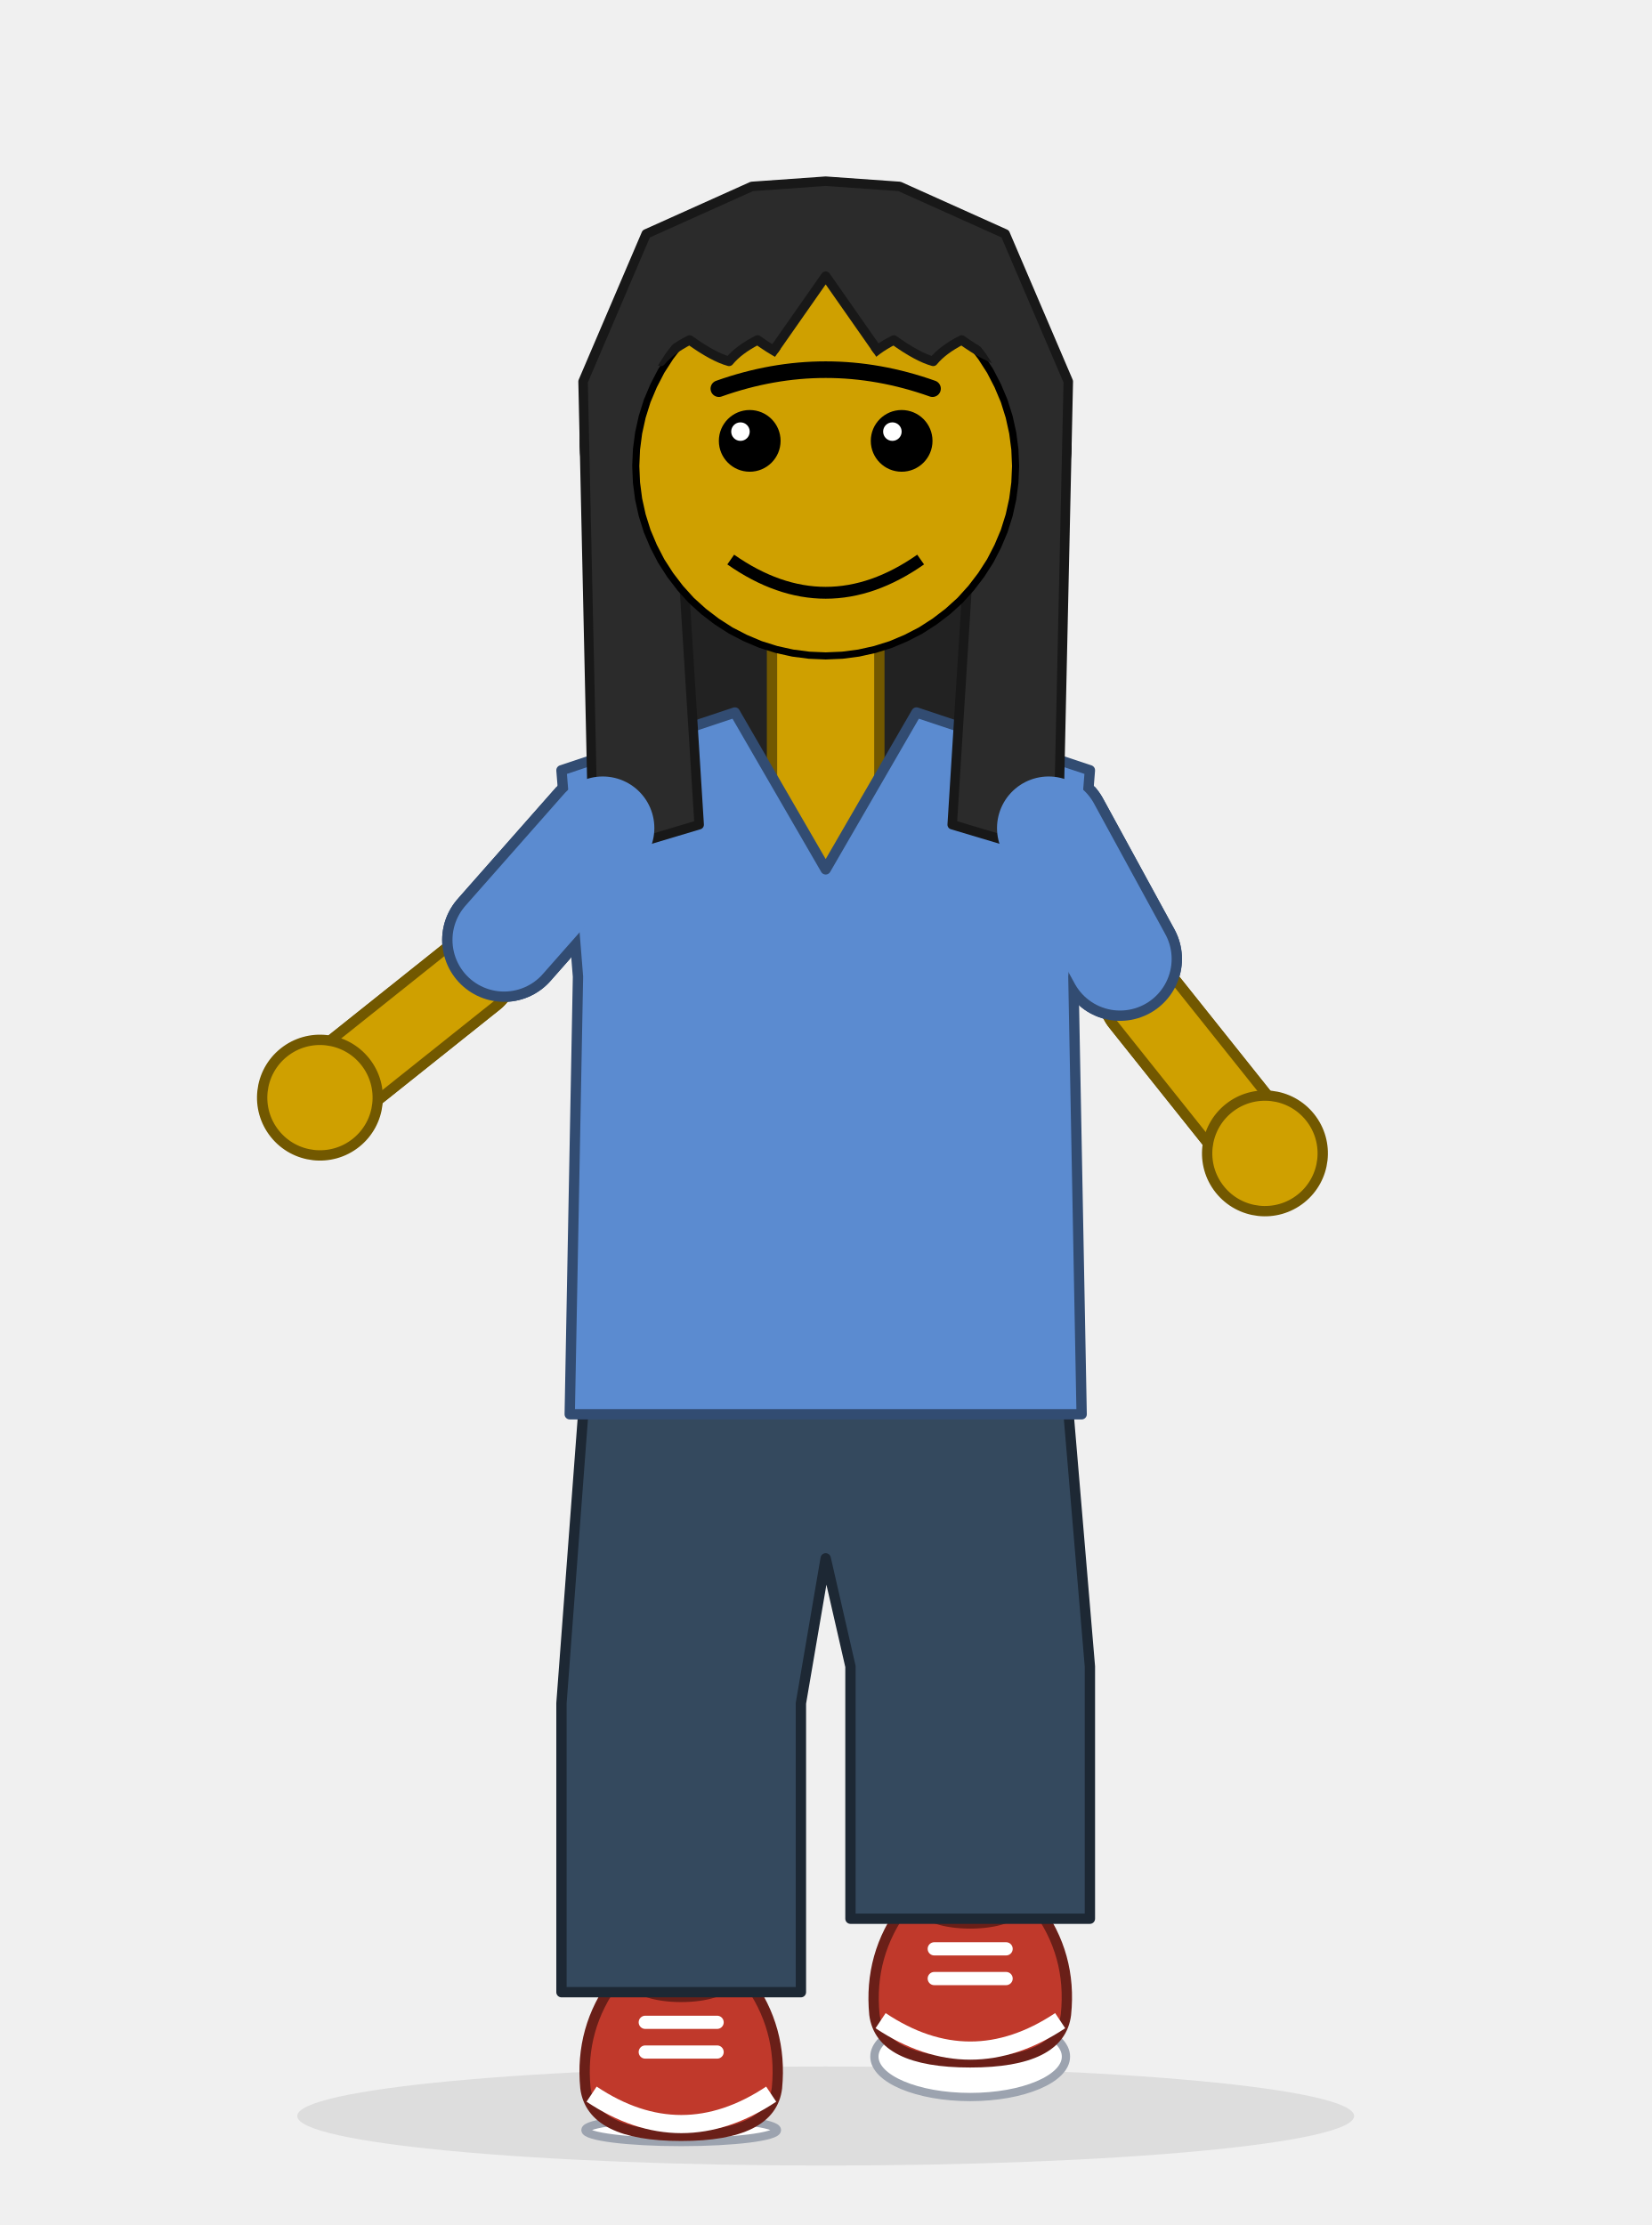
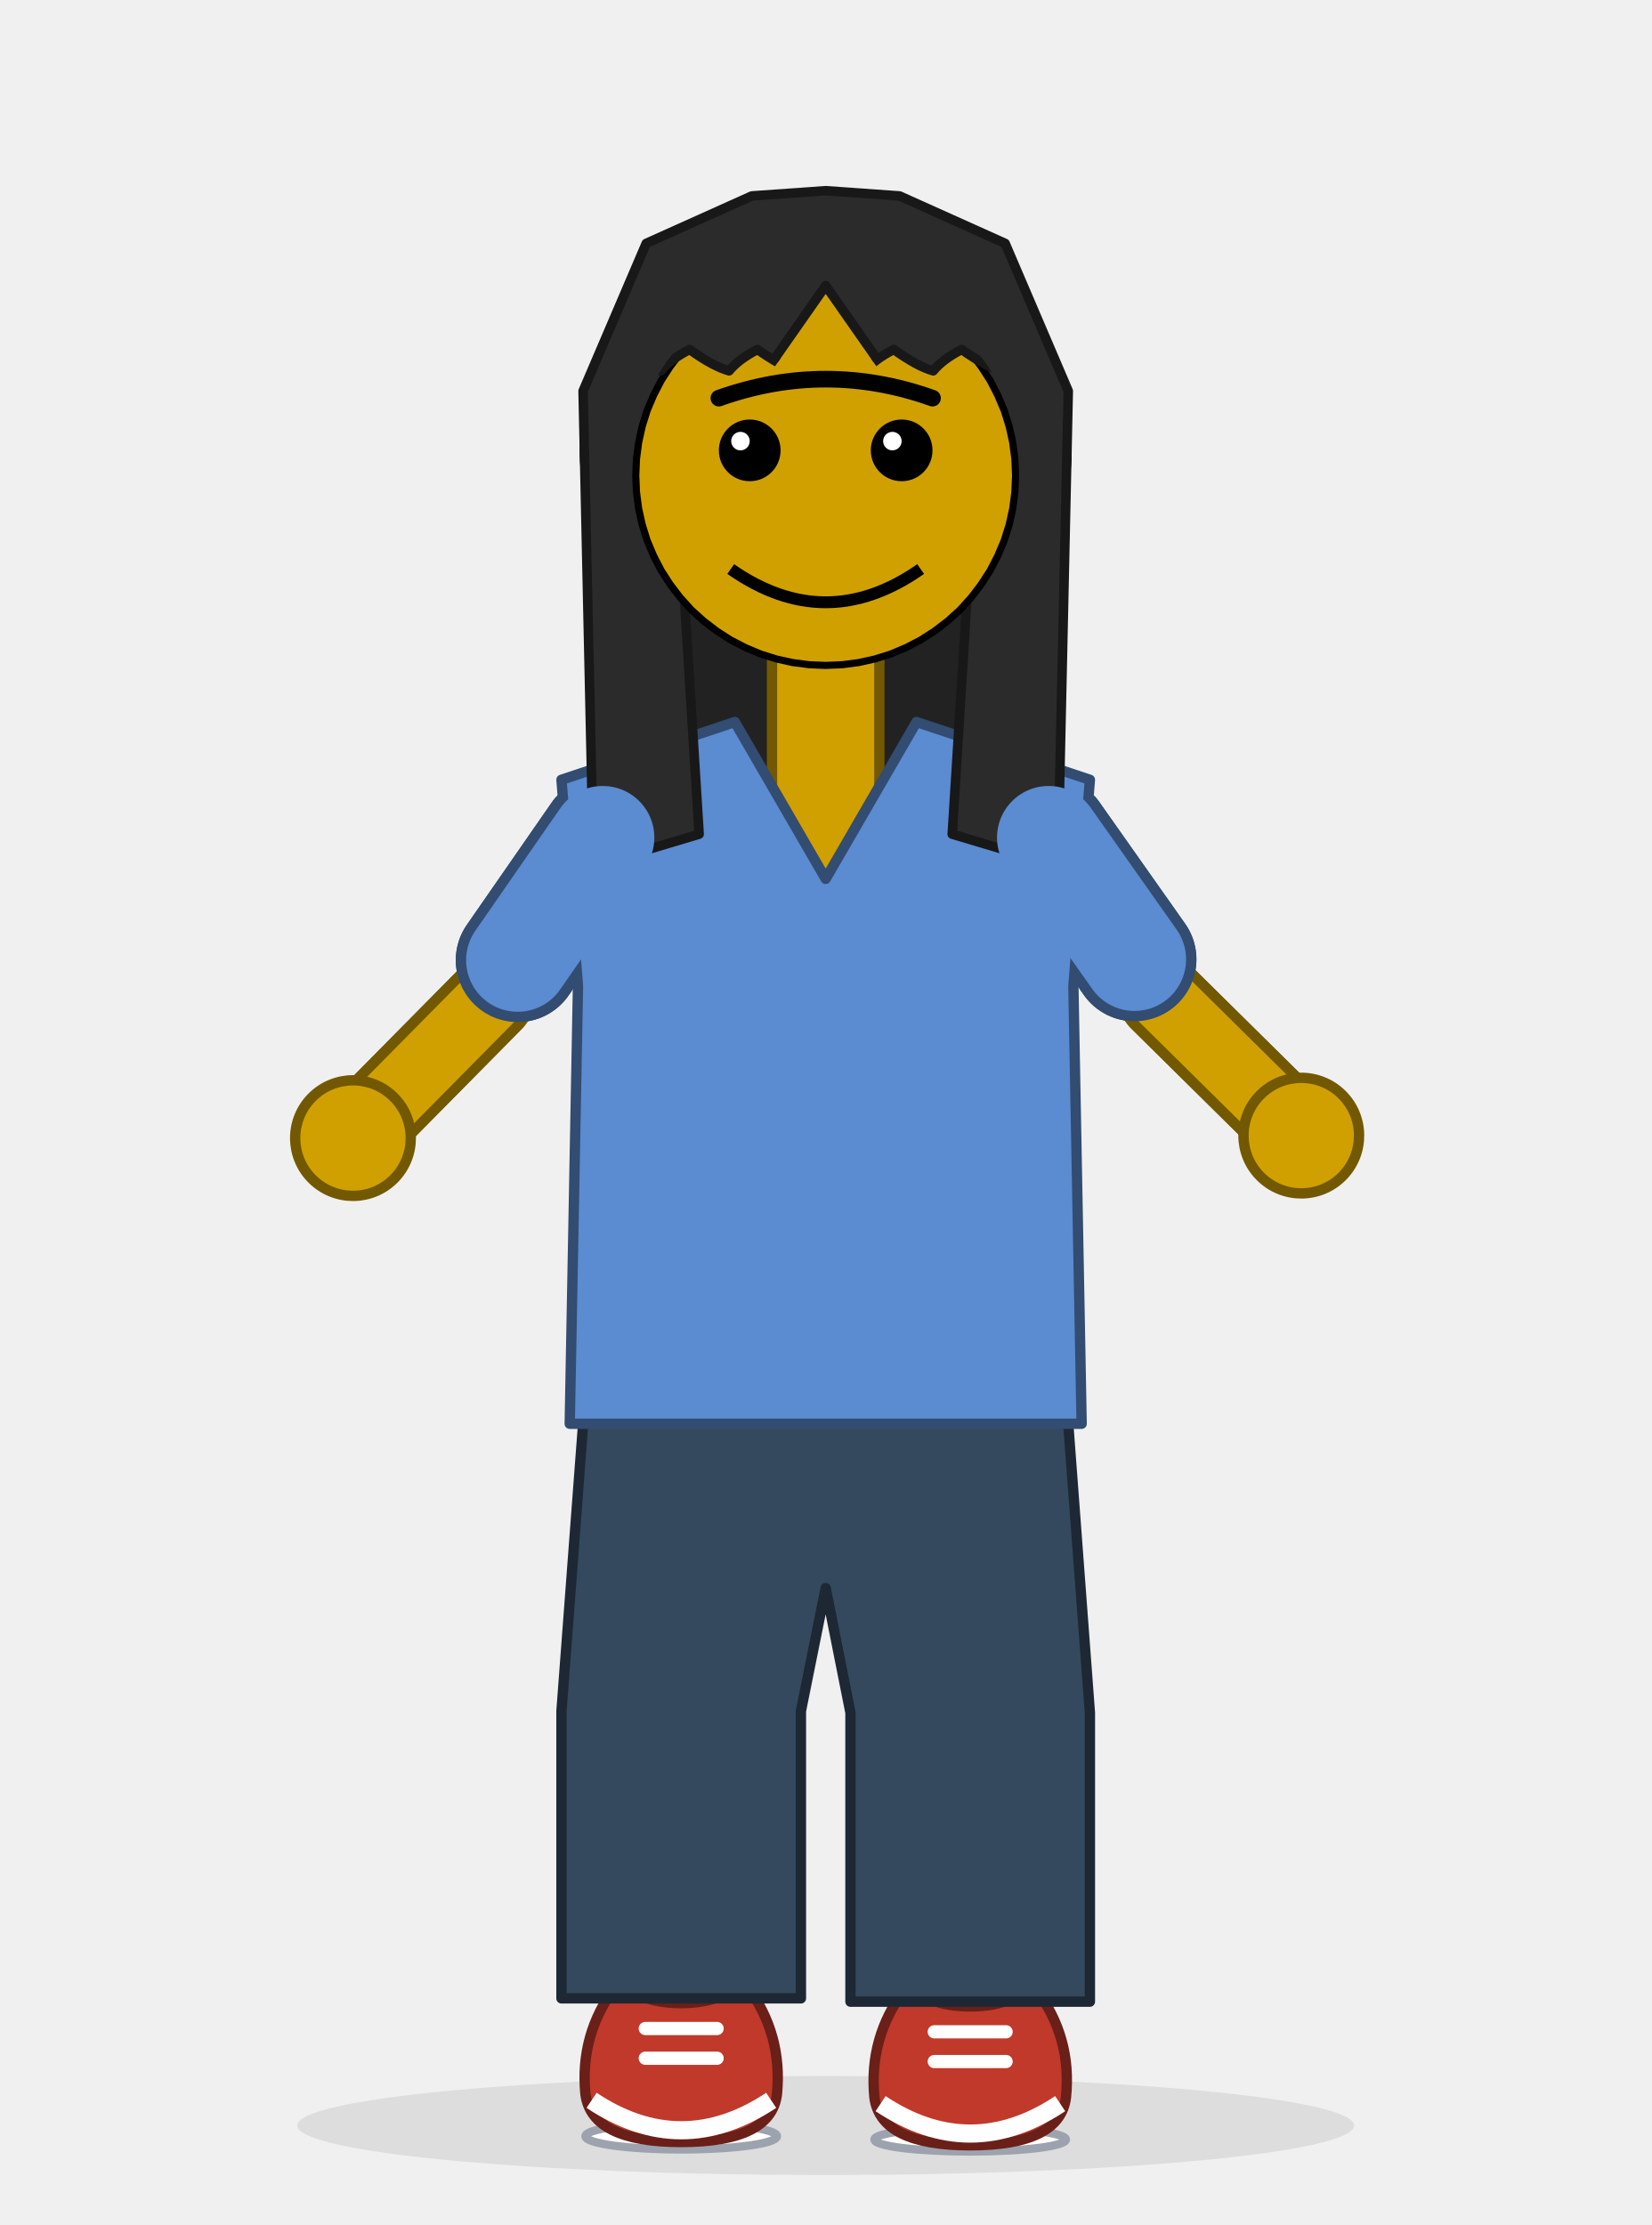
<svg xmlns="http://www.w3.org/2000/svg" id="pic" viewBox="-200 -195 400 539" width="400" height="539">
  <defs />
-   <g id="figure" transform="translate(0 320) scale(1.000) translate(0 -322.4)">
+   <g id="figure" transform="translate(0 320) scale(1.000) translate(0 -320.1)">
    <ellipse cx="0" cy="320" rx="128" ry="12" fill="#000" opacity="0.080" />
    <g transform="translate(-57.5 -143.3) scale(0.575)">
      <g transform="">
        <g transform="translate(100 110.6) scale(1.000 1.000) translate(-100 -110.6)">
          <polygon points="2.2,275 -2.2,75 24.4,12.8 68.9,-7.2 100,-9.4 131.1,-7.2 175.6,12.8 202.2,75 197.8,275" fill="#222222" stroke="#131313" stroke-width="3" stroke-linejoin="round" />
        </g>
      </g>
    </g>
-     <path d="M35 150 L35 211.1 L35 272.2" fill="none" stroke="#725800" stroke-width="25" stroke-linecap="round" stroke-linejoin="round" />
-     <path d="M35 150 L35 211.1 L35 272.2" fill="none" stroke="#cfa000" stroke-width="20" stroke-linecap="round" stroke-linejoin="round" />
-     <path d="M-35 150 L-35 220 L-35 290" fill="none" stroke="#725800" stroke-width="25" stroke-linecap="round" stroke-linejoin="round" />
-     <path d="M-35 150 L-35 220 L-35 290" fill="none" stroke="#cfa000" stroke-width="20" stroke-linecap="round" stroke-linejoin="round" />
-     <ellipse cx="35" cy="305.6" rx="23.2" ry="9.8" fill="#ffffff" stroke="#9ca3af" stroke-width="2" />
-     <path d="M19.1 269.3 L51 269.3 Q59.7 280.9 58.2 295.4 Q56.8 307 35 307 Q13.3 307 11.8 295.4 Q10.4 280.9 19.1 269.3 Z" fill="#c0392b" stroke="#6a1f18" stroke-width="2.5" stroke-linejoin="round" />
-     <ellipse cx="35" cy="270.8" rx="11.6" ry="3.8" fill="#6a1f18" />
-     <line x1="26.3" y1="279.5" x2="43.7" y2="279.5" stroke="#ffffff" stroke-width="3.2" stroke-linecap="round" />
-     <line x1="26.3" y1="286.7" x2="43.7" y2="286.7" stroke="#ffffff" stroke-width="3.2" stroke-linecap="round" />
-     <path d="M13.3 296.9 Q35 311.4 56.8 296.9" fill="none" stroke="#ffffff" stroke-width="4.4" />
-     <ellipse cx="-35" cy="323.4" rx="23.2" ry="2.9" fill="#ffffff" stroke="#9ca3af" stroke-width="2" />
-     <path d="M-50.9 287.1 L-19 287.1 Q-10.4 298.7 -11.8 313.2 Q-13.2 324.8 -35 324.8 Q-56.7 324.8 -58.2 313.2 Q-59.6 298.7 -50.9 287.1 Z" fill="#c0392b" stroke="#6a1f18" stroke-width="2.5" stroke-linejoin="round" />
-     <ellipse cx="-35" cy="288.6" rx="11.6" ry="3.8" fill="#6a1f18" />
-     <line x1="-43.7" y1="297.3" x2="-26.3" y2="297.3" stroke="#ffffff" stroke-width="3.2" stroke-linecap="round" />
-     <line x1="-43.7" y1="304.5" x2="-26.3" y2="304.5" stroke="#ffffff" stroke-width="3.2" stroke-linecap="round" />
-     <path d="M-56.7 314.7 Q-35 329.2 -13.2 314.7" fill="none" stroke="#ffffff" stroke-width="4.4" />
-     <polygon points="-58,140 58,140 64,211.1 64,272.2 6,272.2 6,211.1 0,184.9 -6,220 -6,290 -64,290 -64,220" fill="#34495e" stroke="#1d2834" stroke-width="2.5" stroke-linejoin="round" />
+     <path d="M35 150 L35 220 L35 290" fill="none" stroke="#725800" stroke-width="25" stroke-linecap="round" stroke-linejoin="round" />
+     <path d="M35 150 L35 220 L35 290" fill="none" stroke="#cfa000" stroke-width="20" stroke-linecap="round" stroke-linejoin="round" />
+     <path d="M-35 150 L-35 219.6 L-35 289.2" fill="none" stroke="#725800" stroke-width="25" stroke-linecap="round" stroke-linejoin="round" />
+     <path d="M-35 150 L-35 219.6 L-35 289.2" fill="none" stroke="#cfa000" stroke-width="20" stroke-linecap="round" stroke-linejoin="round" />
+     <ellipse cx="35" cy="323.4" rx="23.2" ry="2.9" fill="#ffffff" stroke="#9ca3af" stroke-width="2" />
+     <path d="M19.1 287.1 L51 287.1 Q59.7 298.7 58.2 313.2 Q56.8 324.8 35 324.8 Q13.3 324.8 11.8 313.2 Q10.4 298.7 19.1 287.1 Z" fill="#c0392b" stroke="#6a1f18" stroke-width="2.5" stroke-linejoin="round" />
+     <ellipse cx="35" cy="288.6" rx="11.6" ry="3.8" fill="#6a1f18" />
+     <line x1="26.3" y1="297.3" x2="43.7" y2="297.3" stroke="#ffffff" stroke-width="3.2" stroke-linecap="round" />
+     <line x1="26.3" y1="304.5" x2="43.7" y2="304.5" stroke="#ffffff" stroke-width="3.2" stroke-linecap="round" />
+     <path d="M13.3 314.7 Q35 329.2 56.8 314.7" fill="none" stroke="#ffffff" stroke-width="4.4" />
+     <ellipse cx="-35" cy="322.6" rx="23.2" ry="3.2" fill="#ffffff" stroke="#9ca3af" stroke-width="2" />
+     <path d="M-50.9 286.3 L-19 286.3 Q-10.4 297.9 -11.8 312.4 Q-13.2 324 -35 324 Q-56.7 324 -58.2 312.4 Q-59.6 297.9 -50.9 286.3 Z" fill="#c0392b" stroke="#6a1f18" stroke-width="2.5" stroke-linejoin="round" />
+     <ellipse cx="-35" cy="287.8" rx="11.6" ry="3.8" fill="#6a1f18" />
+     <line x1="-43.7" y1="296.5" x2="-26.3" y2="296.5" stroke="#ffffff" stroke-width="3.2" stroke-linecap="round" />
+     <line x1="-43.7" y1="303.7" x2="-26.3" y2="303.7" stroke="#ffffff" stroke-width="3.2" stroke-linecap="round" />
+     <path d="M-56.7 313.9 Q-35 328.4 -13.2 313.9" fill="none" stroke="#ffffff" stroke-width="4.4" />
+     <polygon points="-58,140 58,140 64,220 64,290 6,290 6,220 0,189.8 -6,219.6 -6,289.2 -64,289.2 -64,219.6" fill="#34495e" stroke="#1d2834" stroke-width="2.5" stroke-linejoin="round" />
    <rect x="-13" y="-42" width="26" height="66" rx="4" fill="#cfa000" stroke="#725800" stroke-width="2.5" />
-     <path d="M54 8 L76.8 49.7 L106.4 86.8" fill="none" stroke="#725800" stroke-width="21" stroke-linecap="round" stroke-linejoin="round" />
-     <path d="M54 8 L76.8 49.7 L106.4 86.8" fill="none" stroke="#cfa000" stroke-width="16" stroke-linecap="round" stroke-linejoin="round" />
-     <path d="M-54 8 L-85.4 43.7 L-122.5 73.3" fill="none" stroke="#725800" stroke-width="21" stroke-linecap="round" stroke-linejoin="round" />
-     <path d="M-54 8 L-85.4 43.7 L-122.5 73.3" fill="none" stroke="#cfa000" stroke-width="16" stroke-linecap="round" stroke-linejoin="round" />
-     <line x1="54" y1="8" x2="71.3" y2="39.7" stroke="#324c72" stroke-width="30" stroke-linecap="round" />
-     <line x1="-54" y1="8" x2="-77.9" y2="35.1" stroke="#324c72" stroke-width="30" stroke-linecap="round" />
+     <path d="M54 8 L81.4 46.8 L115.2 80.2" fill="none" stroke="#725800" stroke-width="21" stroke-linecap="round" stroke-linejoin="round" />
+     <path d="M54 8 L81.4 46.8 L115.2 80.2" fill="none" stroke="#cfa000" stroke-width="16" stroke-linecap="round" stroke-linejoin="round" />
+     <path d="M-54 8 L-81.1 47 L-114.5 80.8" fill="none" stroke="#725800" stroke-width="21" stroke-linecap="round" stroke-linejoin="round" />
+     <path d="M-54 8 L-81.1 47 L-114.5 80.8" fill="none" stroke="#cfa000" stroke-width="16" stroke-linecap="round" stroke-linejoin="round" />
+     <line x1="54" y1="8" x2="74.8" y2="37.5" stroke="#324c72" stroke-width="30" stroke-linecap="round" />
+     <line x1="-54" y1="8" x2="-74.6" y2="37.7" stroke="#324c72" stroke-width="30" stroke-linecap="round" />
    <polygon points="-22,-20 0,18 22,-20 64,-6 60,44 62,150 -62,150 -60,44 -64,-6" fill="#5b8bd0" stroke="#324c72" stroke-width="2.5" stroke-linejoin="round" />
    <g transform="translate(-57.5 -143.3) scale(0.575)">
      <path d="M26 87.5 Q21.8 79 9.2 80 Q-3.4 82.5 -2 105 Q-0.6 122.5 7.8 129 Q10.6 141 17.6 139 Q22.7 136 21.8 128 L26 125 Z" fill="#cfa000" stroke="black" stroke-width="3" stroke-linejoin="round" />
      <path d="M17.6 92.5 Q5 90 5.9 110 Q6.4 120 13.4 124" fill="none" stroke="#725800" stroke-width="2.5" stroke-linecap="round" />
      <path d="M174 87.5 Q178.2 79 190.8 80 Q203.4 82.5 202 105 Q200.6 122.5 192.2 129 Q189.4 141 182.4 139 Q177.3 136 178.2 128 L174 125 Z" fill="#cfa000" stroke="black" stroke-width="3" stroke-linejoin="round" />
      <path d="M182.4 92.5 Q195 90 194.1 110 Q193.6 120 186.6 124" fill="none" stroke="#725800" stroke-width="2.5" stroke-linecap="round" />
    </g>
    <g transform="translate(-57.5 -143.3) scale(0.575)">
      <g transform="">
        <g transform="translate(100 110.6) scale(1.000 1.000) translate(-100 -110.6)">
          <polygon points="2.2,275 -2.2,75 24.4,12.8 68.9,-7.2 100,-9.4 131.1,-7.2 175.6,12.8 202.2,75 197.8,275 153.3,261.7 162.2,119.5 100,30.6 37.8,119.5 46.7,261.7" fill="#2b2b2b" stroke="#181818" stroke-width="4" stroke-linejoin="round" />
        </g>
      </g>
    </g>
    <g transform="translate(-57.5 -143.3) scale(0.575)">
      <defs>
        <clipPath id="above-crack">
          <rect x="-2000" y="-4000" width="4200" height="4060" />
        </clipPath>
        <clipPath id="below-crack">
          <rect x="-2000" y="60" width="4200" height="4000" />
        </clipPath>
      </defs>
      <path d="M180 110.6 L179.7 117.6 L178.8 124.5 L177.3 131.3 L175.2 138 L172.5 144.4 L169.3 150.6 L165.5 156.5 L161.3 162 L156.6 167.2 L151.4 171.9 L145.9 176.1 L140 179.9 L133.8 183.1 L127.4 185.8 L120.7 187.9 L113.9 189.4 L107 190.3 L100 190.6 L93 190.3 L86.1 189.4 L79.3 187.9 L72.6 185.8 L66.2 183.1 L60 179.9 L54.1 176.1 L48.6 171.9 L43.4 167.2 L38.7 162 L34.5 156.5 L30.7 150.6 L27.5 144.4 L24.8 138 L22.7 131.3 L21.2 124.5 L20.3 117.6 L20 110.6 L20.3 103.6 L21.2 96.7 L22.7 89.9 L24.8 83.2 L27.5 76.8 L30.7 70.6 L34.5 64.7 L38.7 59.2 L43.4 54 L48.6 49.3 L54.1 45.1 L60 41.3 L66.2 38.1 L72.6 35.4 L79.3 33.3 L86.1 31.8 L93 30.9 L100 30.6 L107 30.9 L113.9 31.8 L120.7 33.3 L127.4 35.4 L133.8 38.1 L140 41.3 L145.9 45.1 L151.4 49.3 L156.6 54 L161.3 59.2 L165.5 64.7 L169.3 70.6 L172.5 76.8 L175.2 83.2 L177.3 89.9 L178.8 96.7 L179.7 103.6 Z" fill="#cfa000" stroke="black" stroke-width="3" />
    </g>
    <g transform="translate(-57.5 -143.3) scale(0.575)">
      <g transform="translate(0 0)">
        <g transform="rotate(0 68 100) translate(68 100) scale(1 1.000) translate(-68 -100)">
          <circle cx="68" cy="100" r="13" fill="#000000" />
        </g>
        <circle cx="64.1" cy="96.1" r="3.9" fill="#ffffff" />
        <g transform="rotate(0 132 100) translate(132 100) scale(1 1.000) translate(-132 -100)">
          <circle cx="132" cy="100" r="13" fill="#000000" />
        </g>
        <circle cx="128.1" cy="96.1" r="3.9" fill="#ffffff" />
      </g>
    </g>
    <g transform="translate(-57.5 -143.3) scale(0.575)">
      <path d="M55 78 Q100 62 145 78" stroke="black" fill="none" stroke-width="7" stroke-linecap="round" />
      <g transform="translate(100 150) scale(1.000 1.000) translate(-100 -150)">
        <path d="M60 150 Q100 178 140 150" stroke="black" fill="none" stroke-width="5" stroke-linejoin="round" />
      </g>
    </g>
    <g transform="translate(-57.5 -143.3) scale(0.575)">
      <defs>
        <clipPath id="bangs-head">
          <path d="M180 110.6 L179.7 117.6 L178.8 124.5 L177.3 131.3 L175.2 138 L172.5 144.4 L169.3 150.6 L165.5 156.5 L161.3 162 L156.6 167.2 L151.4 171.9 L145.9 176.1 L140 179.9 L133.8 183.1 L127.4 185.8 L120.7 187.9 L113.9 189.4 L107 190.3 L100 190.6 L93 190.3 L86.1 189.4 L79.3 187.9 L72.6 185.8 L66.2 183.1 L60 179.9 L54.1 176.1 L48.6 171.9 L43.4 167.2 L38.7 162 L34.5 156.5 L30.7 150.6 L27.5 144.4 L24.8 138 L22.7 131.3 L21.2 124.5 L20.3 117.6 L20 110.6 L20.3 103.6 L21.2 96.7 L22.7 89.9 L24.8 83.2 L27.5 76.8 L30.7 70.6 L34.5 64.7 L38.7 59.2 L43.4 54 L48.6 49.3 L54.1 45.1 L60 41.3 L66.2 38.1 L72.6 35.4 L79.3 33.3 L86.1 31.8 L93 30.9 L100 30.6 L107 30.9 L113.9 31.8 L120.7 33.3 L127.4 35.4 L133.8 38.1 L140 41.3 L145.9 45.1 L151.4 49.3 L156.6 54 L161.3 59.2 L165.5 64.7 L169.3 70.6 L172.5 76.8 L175.2 83.2 L177.3 89.9 L178.8 96.7 L179.7 103.6 Z" transform="translate(100 110.6) scale(1.0313 1.0313) translate(-100 -110.6)" />
        </clipPath>
        <clipPath id="bangs-above">
          <path d="M-386 57.5 L14 57.5 Q24 64.7 30.6 66.5 Q34.6 61.6 42.7 57.5 Q52.7 64.7 59.3 66.5 Q63.3 61.6 71.3 57.5 Q81.4 64.7 88 66.5 Q92 61.6 100 57.5 Q110 64.7 116.6 66.5 Q120.6 61.6 128.7 57.5 Q138.7 64.7 145.3 66.5 Q149.3 61.6 157.3 57.5 Q167.4 64.7 174 66.5 Q178 61.6 186 57.5 L586 57.5 V-3000 H-386 Z" />
        </clipPath>
        <mask id="bangs-hair" maskUnits="userSpaceOnUse" x="-3000" y="-3000" width="6000" height="6000">
          <g transform="translate(100 110.6) scale(1.000 1.000) translate(-100 -110.6)">
            <polygon points="2.2,275 -2.2,75 24.4,12.8 68.9,-7.2 100,-9.4 131.1,-7.2 175.6,12.8 202.2,75 197.8,275 153.3,261.7 162.2,119.5 100,30.6 37.8,119.5 46.7,261.7" fill="#ffffff" stroke="#ffffff" stroke-width="4" stroke-linejoin="round" />
          </g>
        </mask>
      </defs>
      <g clip-path="url(#bangs-head)">
        <g clip-path="url(#bangs-above)">
          <g transform="translate(100 110.6) scale(1.000 1.000) translate(-100 -110.6)">
            <polygon points="2.2,275 -2.2,75 24.4,12.8 68.9,-7.2 100,-9.4 131.1,-7.2 175.6,12.8 202.2,75 197.8,275 153.3,261.7 162.2,119.5 100,30.6 37.8,119.5 46.7,261.7" fill="#2b2b2b" stroke="#181818" stroke-width="4" stroke-linejoin="round" />
          </g>
        </g>
        <path d="M14 57.5 Q24 64.7 30.6 66.5 Q34.6 61.6 42.7 57.5 Q52.7 64.7 59.3 66.5 Q63.3 61.6 71.3 57.5 Q81.4 64.7 88 66.5 Q92 61.6 100 57.5 Q110 64.7 116.6 66.5 Q120.6 61.6 128.7 57.5 Q138.7 64.7 145.3 66.5 Q149.3 61.6 157.3 57.5 Q167.4 64.7 174 66.5 Q178 61.6 186 57.5" fill="none" stroke="#181818" stroke-width="4" stroke-linejoin="round" stroke-linecap="round" mask="url(#bangs-hair)" />
      </g>
    </g>
    <clipPath id="off-body">
      <path clip-rule="evenodd" d="M-5000 -5000 H5000 V5000 H-5000 Z M-21.3,-21.8 L0,15 L21.3,-21.8 L65.6,-7.1 L61.5,44 L63.5,151.5 L-63.5,151.5 L-61.5,44 L-65.6,-7.1 Z" />
    </clipPath>
    <g clip-path="url(#off-body)">
-       <path d="M54 8 L76.8 49.7 L106.4 86.8" fill="none" stroke="#725800" stroke-width="21" stroke-linecap="round" stroke-linejoin="round" />
-       <path d="M54 8 L76.8 49.7 L106.4 86.8" fill="none" stroke="#cfa000" stroke-width="16" stroke-linecap="round" stroke-linejoin="round" />
-       <path d="M-54 8 L-85.4 43.7 L-122.5 73.3" fill="none" stroke="#725800" stroke-width="21" stroke-linecap="round" stroke-linejoin="round" />
-       <path d="M-54 8 L-85.4 43.7 L-122.5 73.3" fill="none" stroke="#cfa000" stroke-width="16" stroke-linecap="round" stroke-linejoin="round" />
-       <line x1="54" y1="8" x2="71.3" y2="39.7" stroke="#324c72" stroke-width="30" stroke-linecap="round" />
-       <line x1="-54" y1="8" x2="-77.9" y2="35.1" stroke="#324c72" stroke-width="30" stroke-linecap="round" />
+       <path d="M54 8 L81.4 46.8 L115.2 80.2" fill="none" stroke="#725800" stroke-width="21" stroke-linecap="round" stroke-linejoin="round" />
+       <path d="M54 8 L81.4 46.8 L115.2 80.2" fill="none" stroke="#cfa000" stroke-width="16" stroke-linecap="round" stroke-linejoin="round" />
+       <path d="M-54 8 L-81.1 47 L-114.5 80.8" fill="none" stroke="#725800" stroke-width="21" stroke-linecap="round" stroke-linejoin="round" />
+       <path d="M-54 8 L-81.1 47 L-114.5 80.8" fill="none" stroke="#cfa000" stroke-width="16" stroke-linecap="round" stroke-linejoin="round" />
+       <line x1="54" y1="8" x2="74.8" y2="37.5" stroke="#324c72" stroke-width="30" stroke-linecap="round" />
+       <line x1="-54" y1="8" x2="-74.6" y2="37.7" stroke="#324c72" stroke-width="30" stroke-linecap="round" />
    </g>
-     <line x1="54" y1="8" x2="71.3" y2="39.7" stroke="#5b8bd0" stroke-width="25" stroke-linecap="round" />
-     <line x1="-54" y1="8" x2="-77.9" y2="35.1" stroke="#5b8bd0" stroke-width="25" stroke-linecap="round" />
-     <g transform="translate(106.4 86.8) rotate(51.4) scale(1 1)">
+     <line x1="54" y1="8" x2="74.8" y2="37.5" stroke="#5b8bd0" stroke-width="25" stroke-linecap="round" />
+     <line x1="-54" y1="8" x2="-74.6" y2="37.7" stroke="#5b8bd0" stroke-width="25" stroke-linecap="round" />
+     <g transform="translate(115.2 80.2) rotate(44.7) scale(1 1)">
      <circle r="14" fill="#cfa000" stroke="#725800" stroke-width="2.5" />
    </g>
-     <g transform="translate(-122.5 73.3) rotate(141.4) scale(1 -1)">
+     <g transform="translate(-114.5 80.8) rotate(134.7) scale(1 -1)">
      <circle r="14" fill="#cfa000" stroke="#725800" stroke-width="2.5" />
    </g>
  </g>
</svg>
